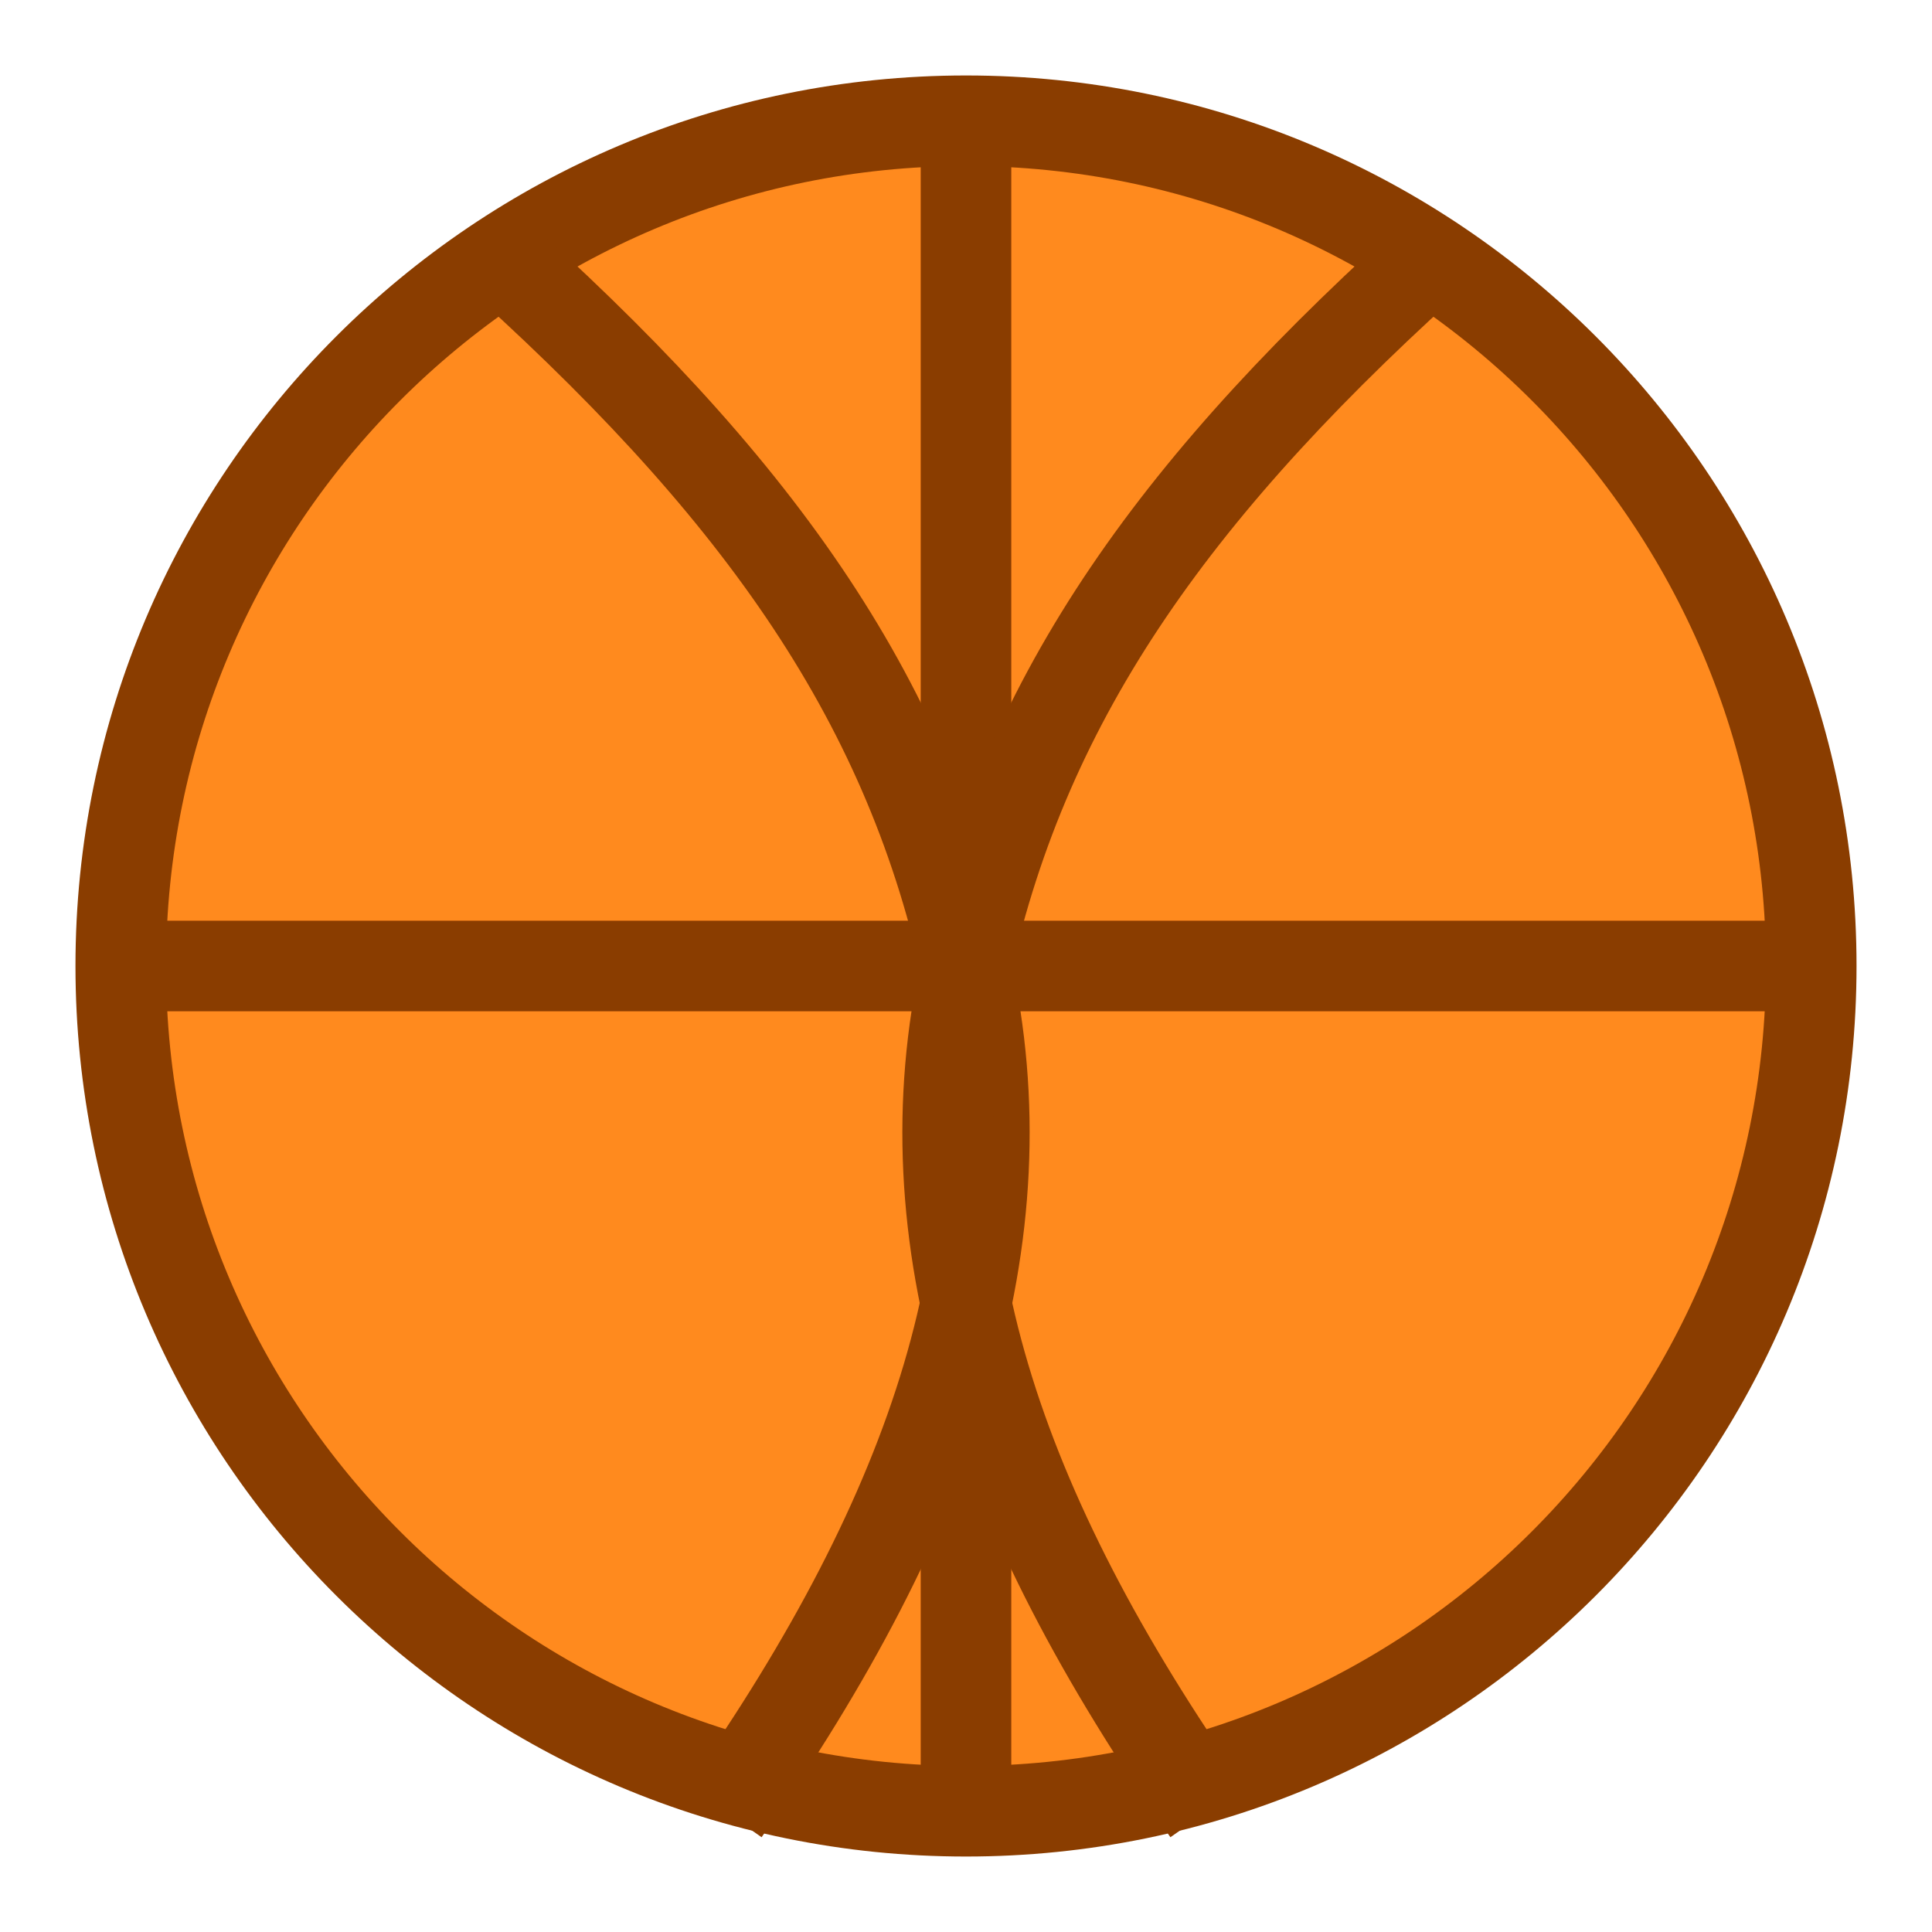
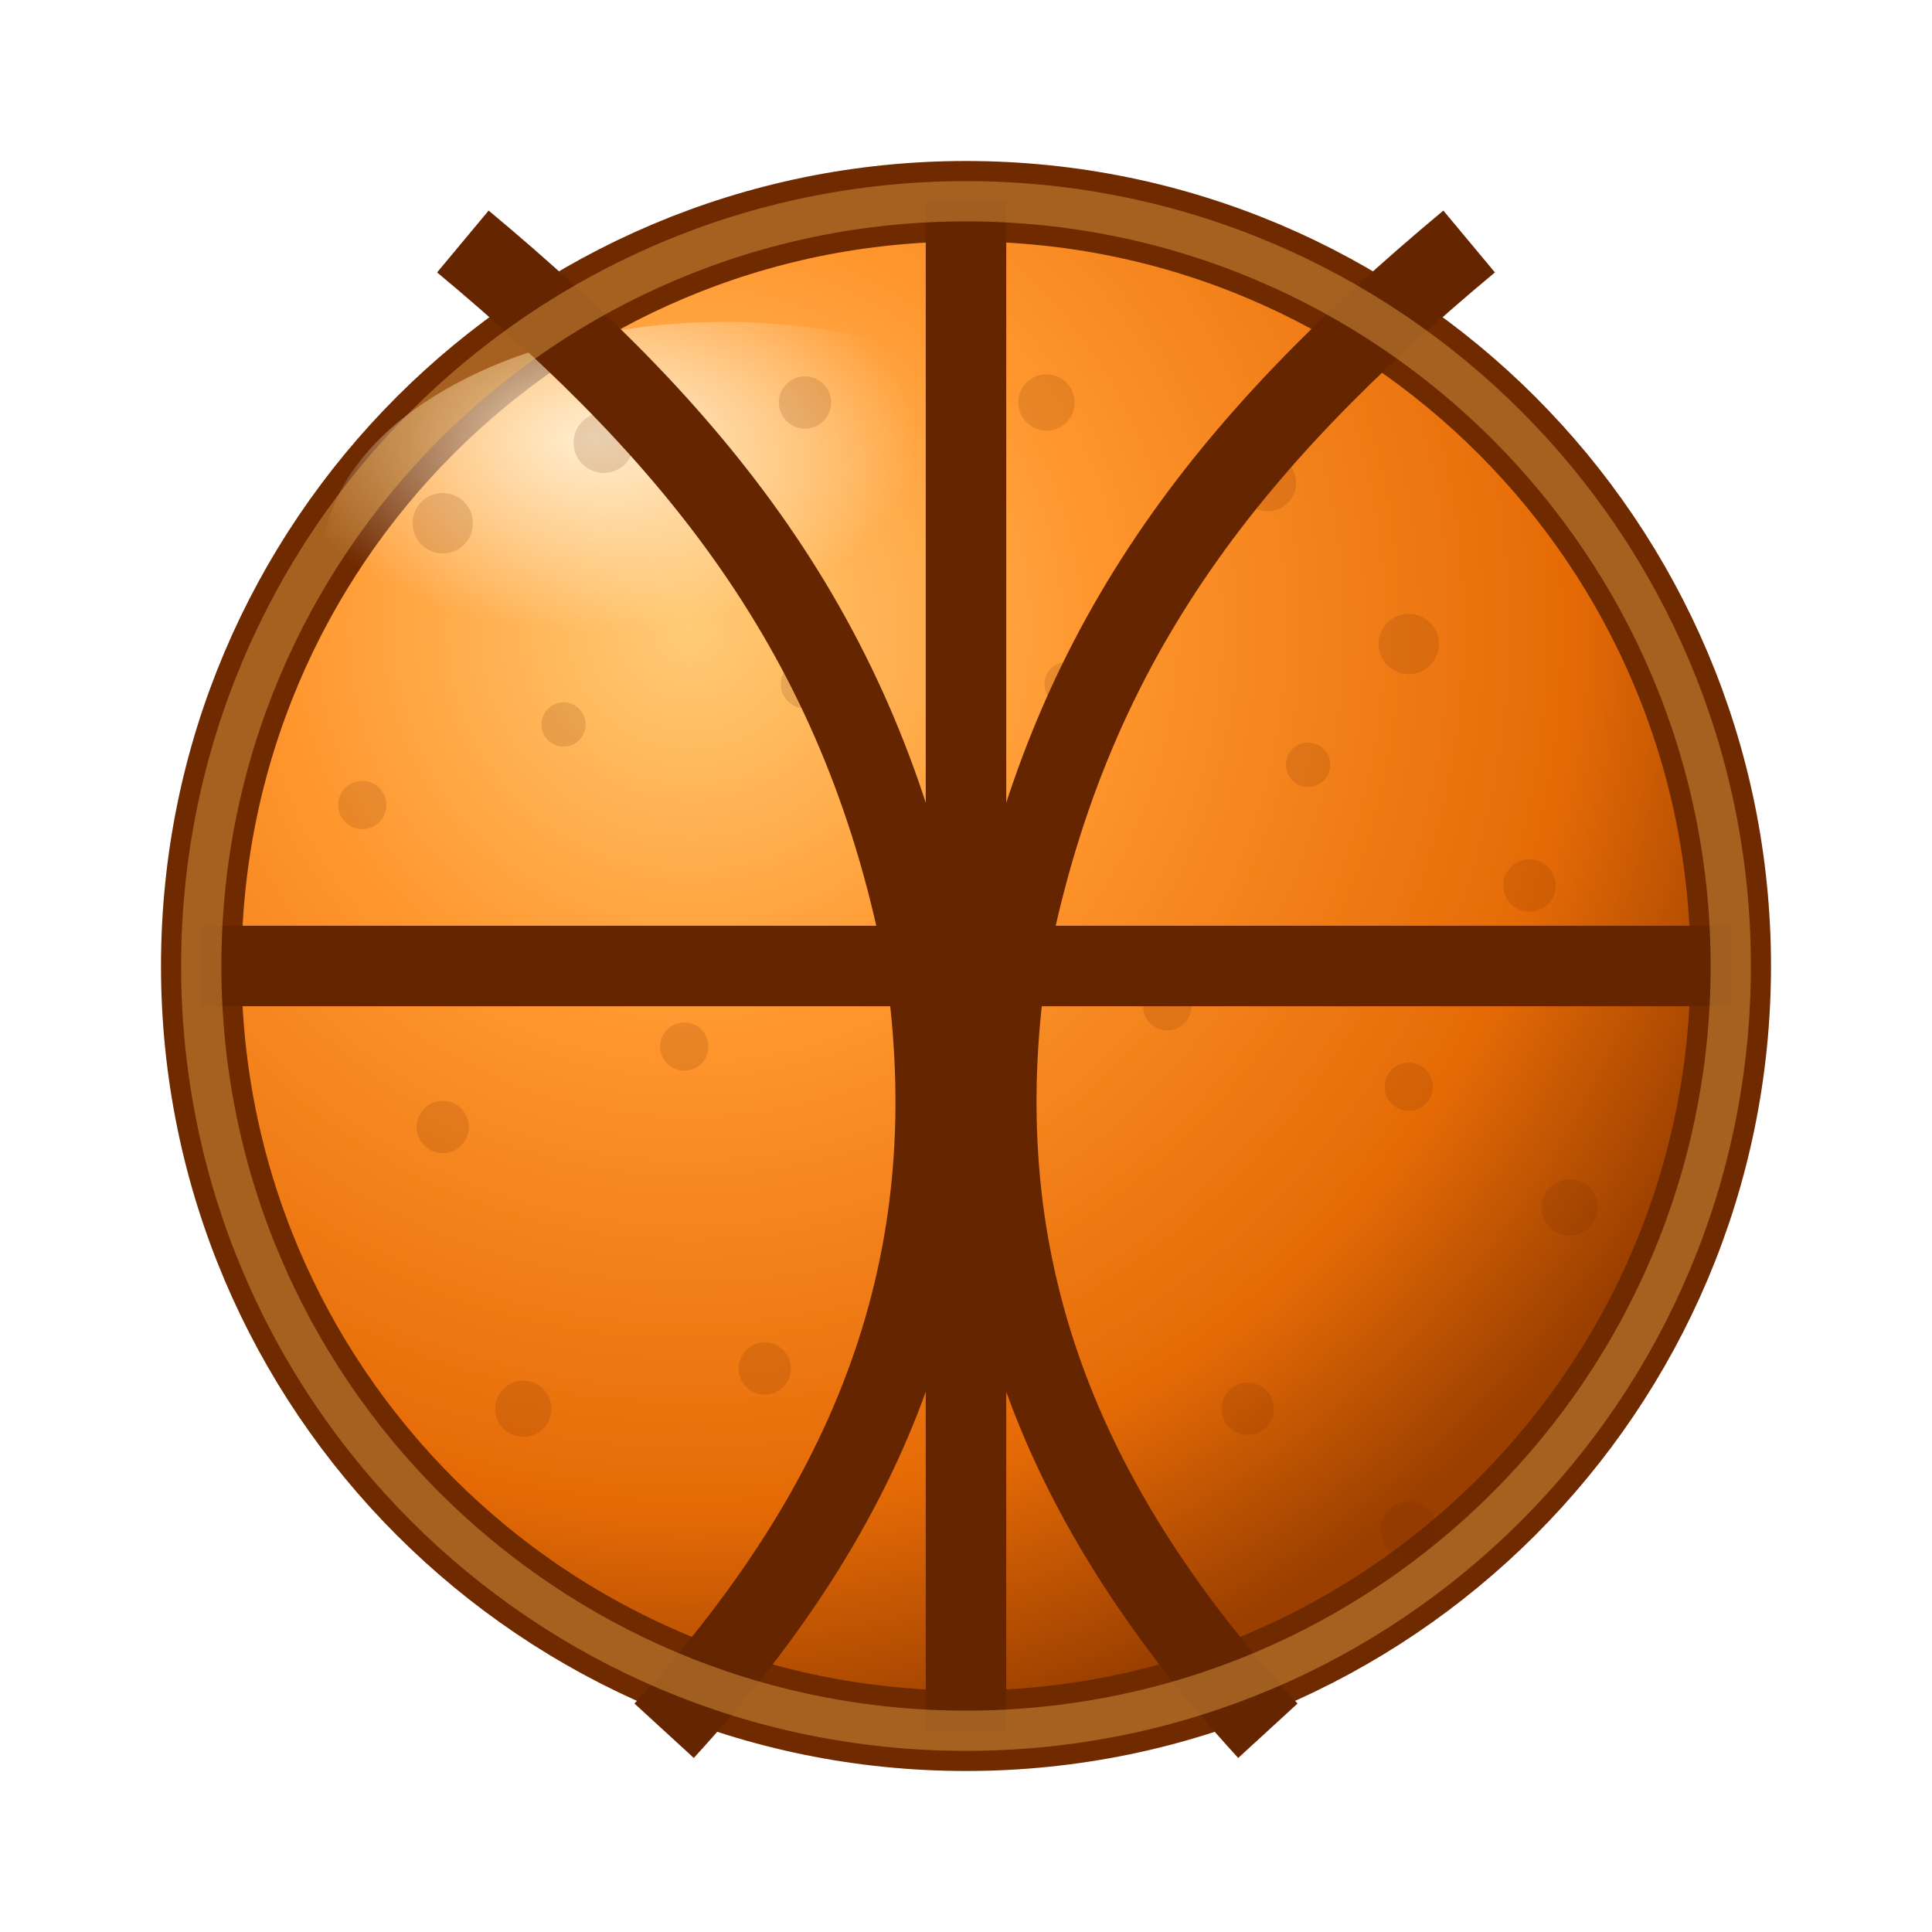
- <svg xmlns="http://www.w3.org/2000/svg" width="64" height="64" viewBox="0 0 64 64">
-   <circle cx="32" cy="32" r="28" fill="#ff8a1e" stroke="#8a3d00" stroke-width="3" />
-   <path d="M4 32h56" stroke="#8a3d00" stroke-width="3" fill="none" />
-   <path d="M32 4v56" stroke="#8a3d00" stroke-width="3" fill="none" />
-   <path d="M16 8c9 8 14 15 16 24 2 9-1 18-8 28" stroke="#8a3d00" stroke-width="3" fill="none" />
-   <path d="M48 8c-9 8-14 15-16 24-2 9 1 18 8 28" stroke="#8a3d00" stroke-width="3" fill="none" />
+ <svg xmlns="http://www.w3.org/2000/svg" width="96" height="96" viewBox="0 0 96 96">
+   <defs>
+     <radialGradient id="ballFill" cx="32%" cy="28%" r="74%">
+       <stop offset="0%" stop-color="#ffcb76" />
+       <stop offset="36%" stop-color="#ff962d" />
+       <stop offset="78%" stop-color="#e56a06" />
+       <stop offset="100%" stop-color="#9a3f00" />
+     </radialGradient>
+     <radialGradient id="ballGlow" cx="34%" cy="24%" r="40%">
+       <stop offset="0%" stop-color="#fff2d8" stop-opacity="0.95" />
+       <stop offset="100%" stop-color="#fff2d8" stop-opacity="0" />
+     </radialGradient>
+     <clipPath id="ballClip">
+       <circle cx="48" cy="48" r="38" />
+     </clipPath>
+   </defs>
+   <circle cx="48" cy="48" r="38" fill="url(#ballFill)" stroke="#6f2a00" stroke-width="4" />
+   <ellipse cx="36" cy="28" rx="20" ry="12" fill="url(#ballGlow)" />
+   <g clip-path="url(#ballClip)" fill="#6f2a00" fill-opacity="0.16">
+     <circle cx="22" cy="26" r="1.5" />
+     <circle cx="30" cy="22" r="1.5" />
+     <circle cx="40" cy="20" r="1.3" />
+     <circle cx="52" cy="20" r="1.4" />
+     <circle cx="63" cy="24" r="1.4" />
+     <circle cx="70" cy="32" r="1.5" />
+     <circle cx="18" cy="40" r="1.2" />
+     <circle cx="28" cy="36" r="1.1" />
+     <circle cx="40" cy="34" r="1.2" />
+     <circle cx="53" cy="34" r="1.1" />
+     <circle cx="65" cy="38" r="1.1" />
+     <circle cx="76" cy="44" r="1.3" />
+     <circle cx="22" cy="56" r="1.3" />
+     <circle cx="34" cy="52" r="1.2" />
+     <circle cx="46" cy="50" r="1.2" />
+     <circle cx="58" cy="50" r="1.2" />
+     <circle cx="70" cy="54" r="1.2" />
+     <circle cx="78" cy="60" r="1.4" />
+     <circle cx="26" cy="70" r="1.4" />
+     <circle cx="38" cy="68" r="1.3" />
+     <circle cx="50" cy="68" r="1.3" />
+     <circle cx="62" cy="70" r="1.3" />
+     <circle cx="70" cy="76" r="1.4" />
+   </g>
+   <path d="M10 48H86" stroke="#652500" stroke-width="4" fill="none" />
+   <path d="M48 10V86" stroke="#652500" stroke-width="4" fill="none" />
+   <path d="M23 12c12 10 20 20 23 36 2 14-2 26-13 38" stroke="#652500" stroke-width="4" fill="none" />
+   <path d="M73 12c-12 10-20 20-23 36-2 14 2 26 13 38" stroke="#652500" stroke-width="4" fill="none" />
+   <circle cx="48" cy="48" r="38" fill="none" stroke="#ffbb54" stroke-opacity="0.38" stroke-width="2" />
</svg>
